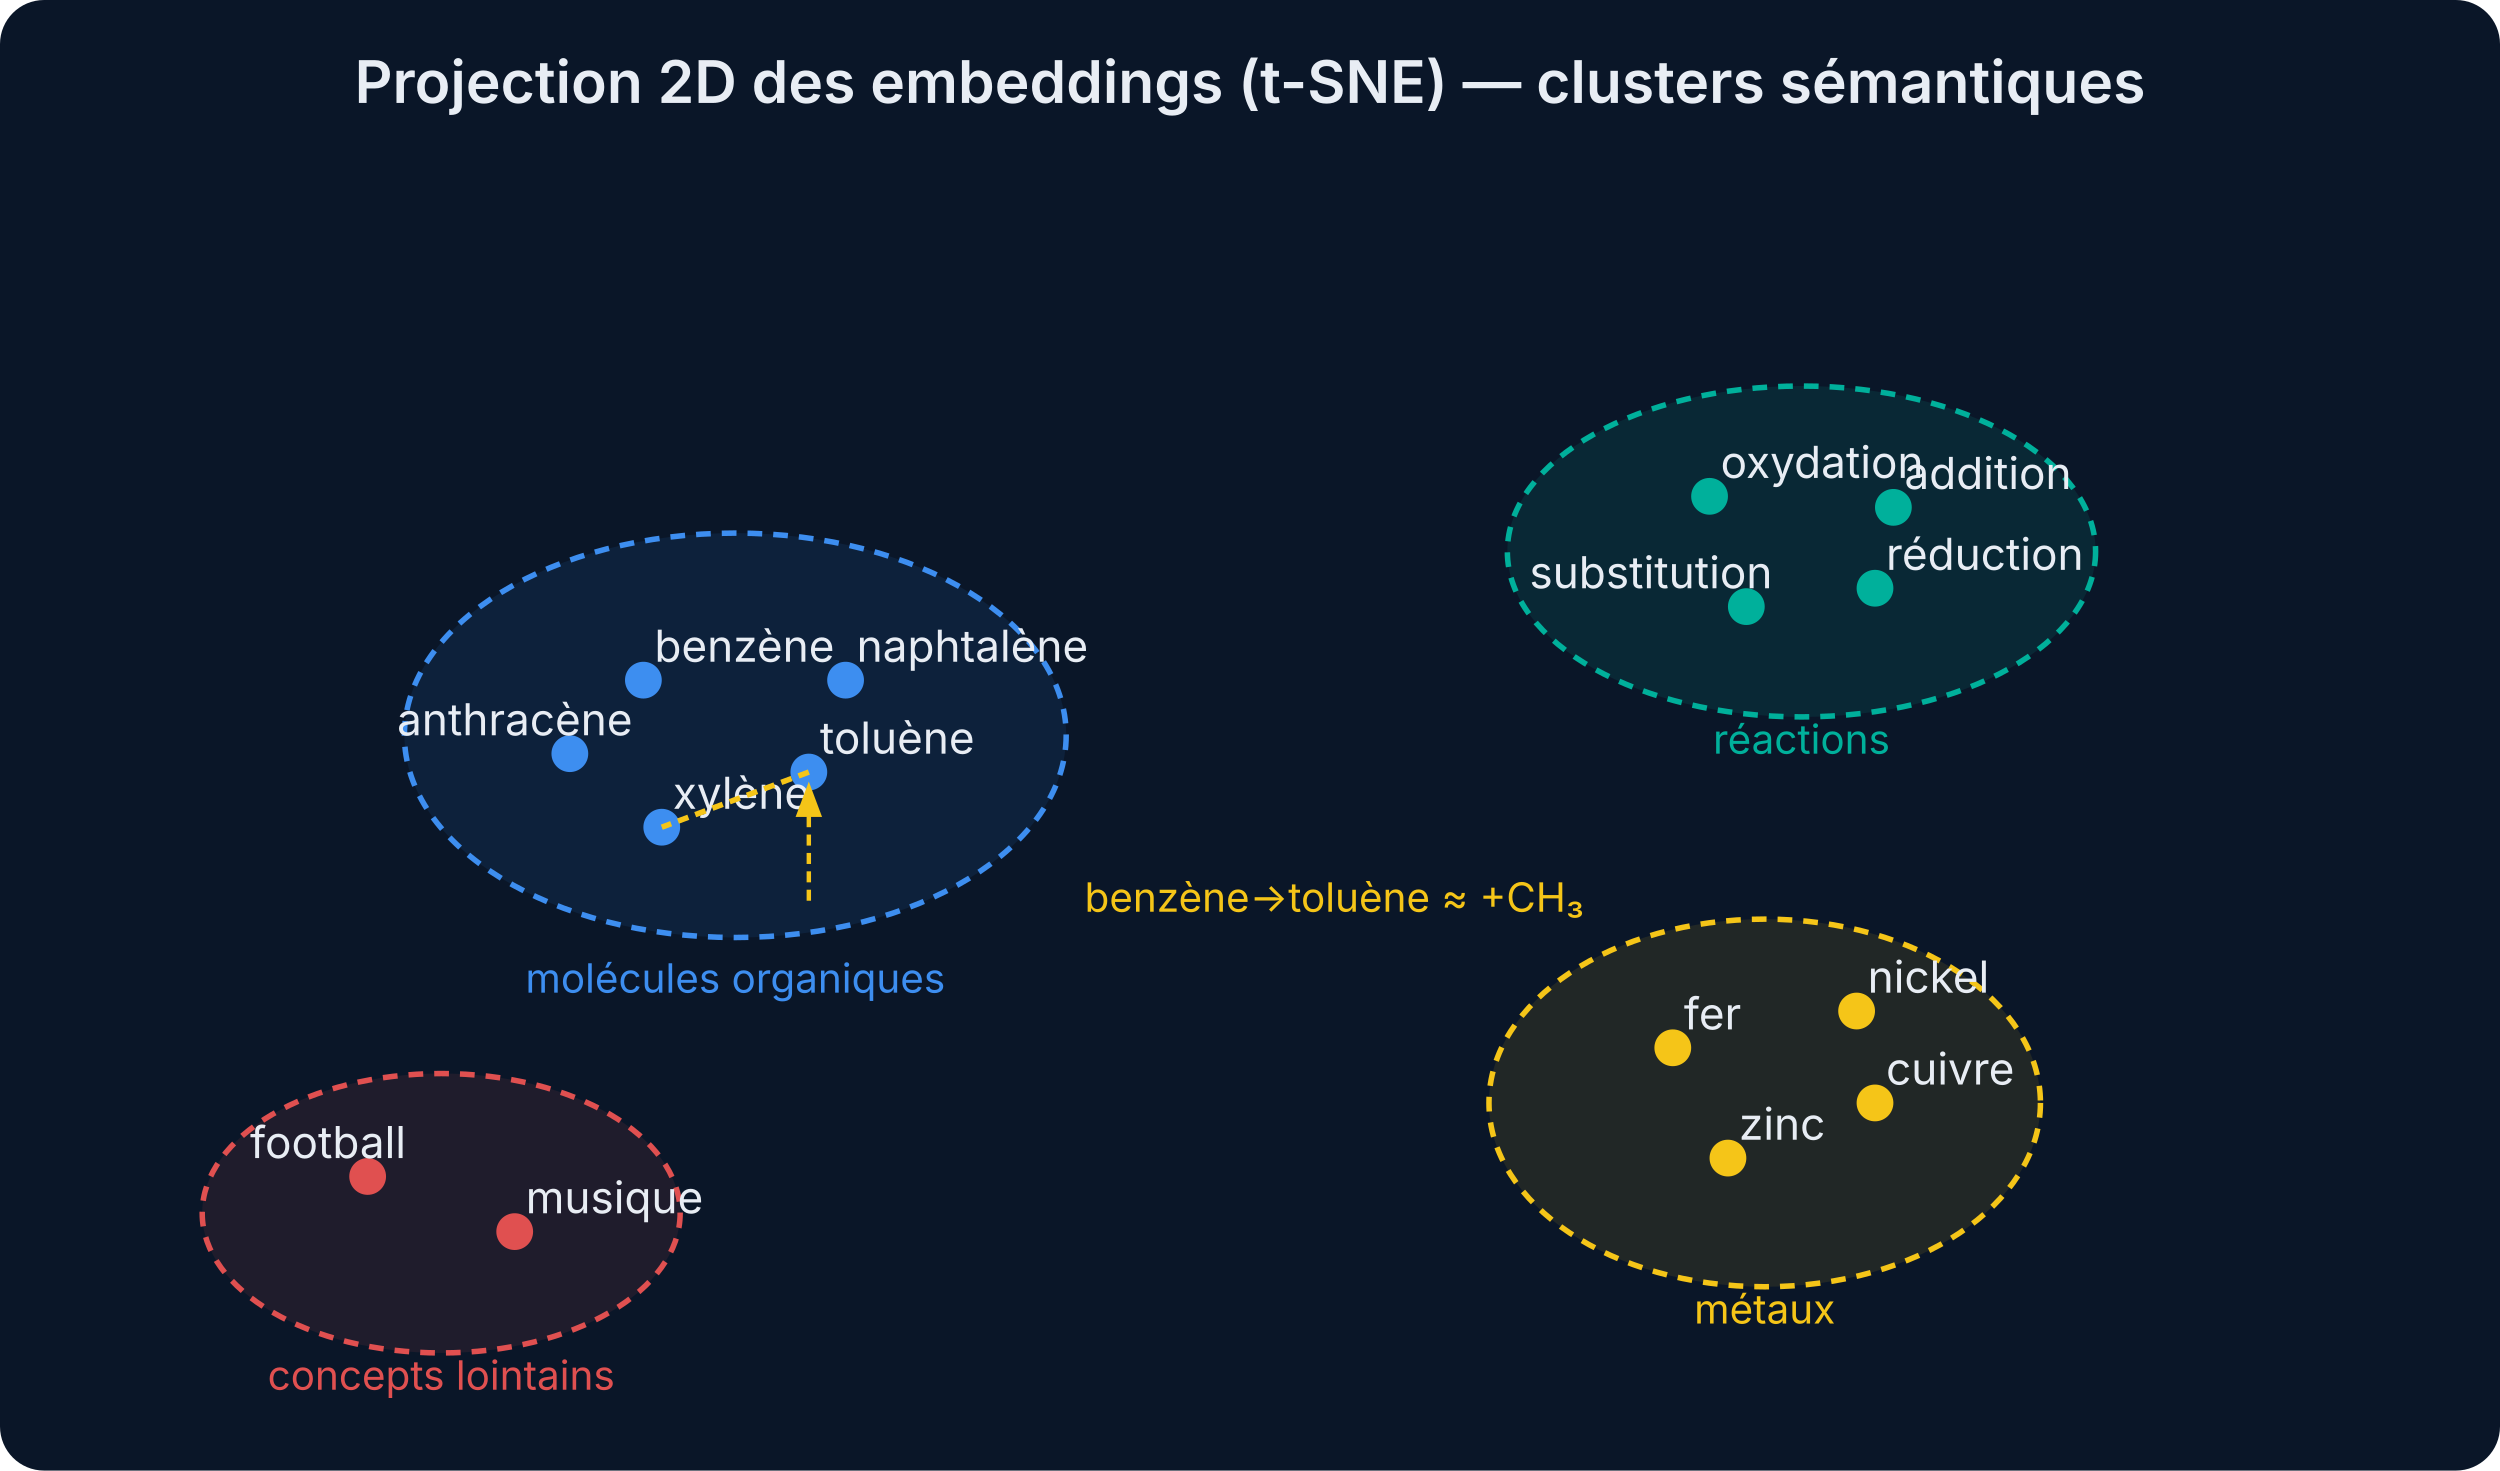
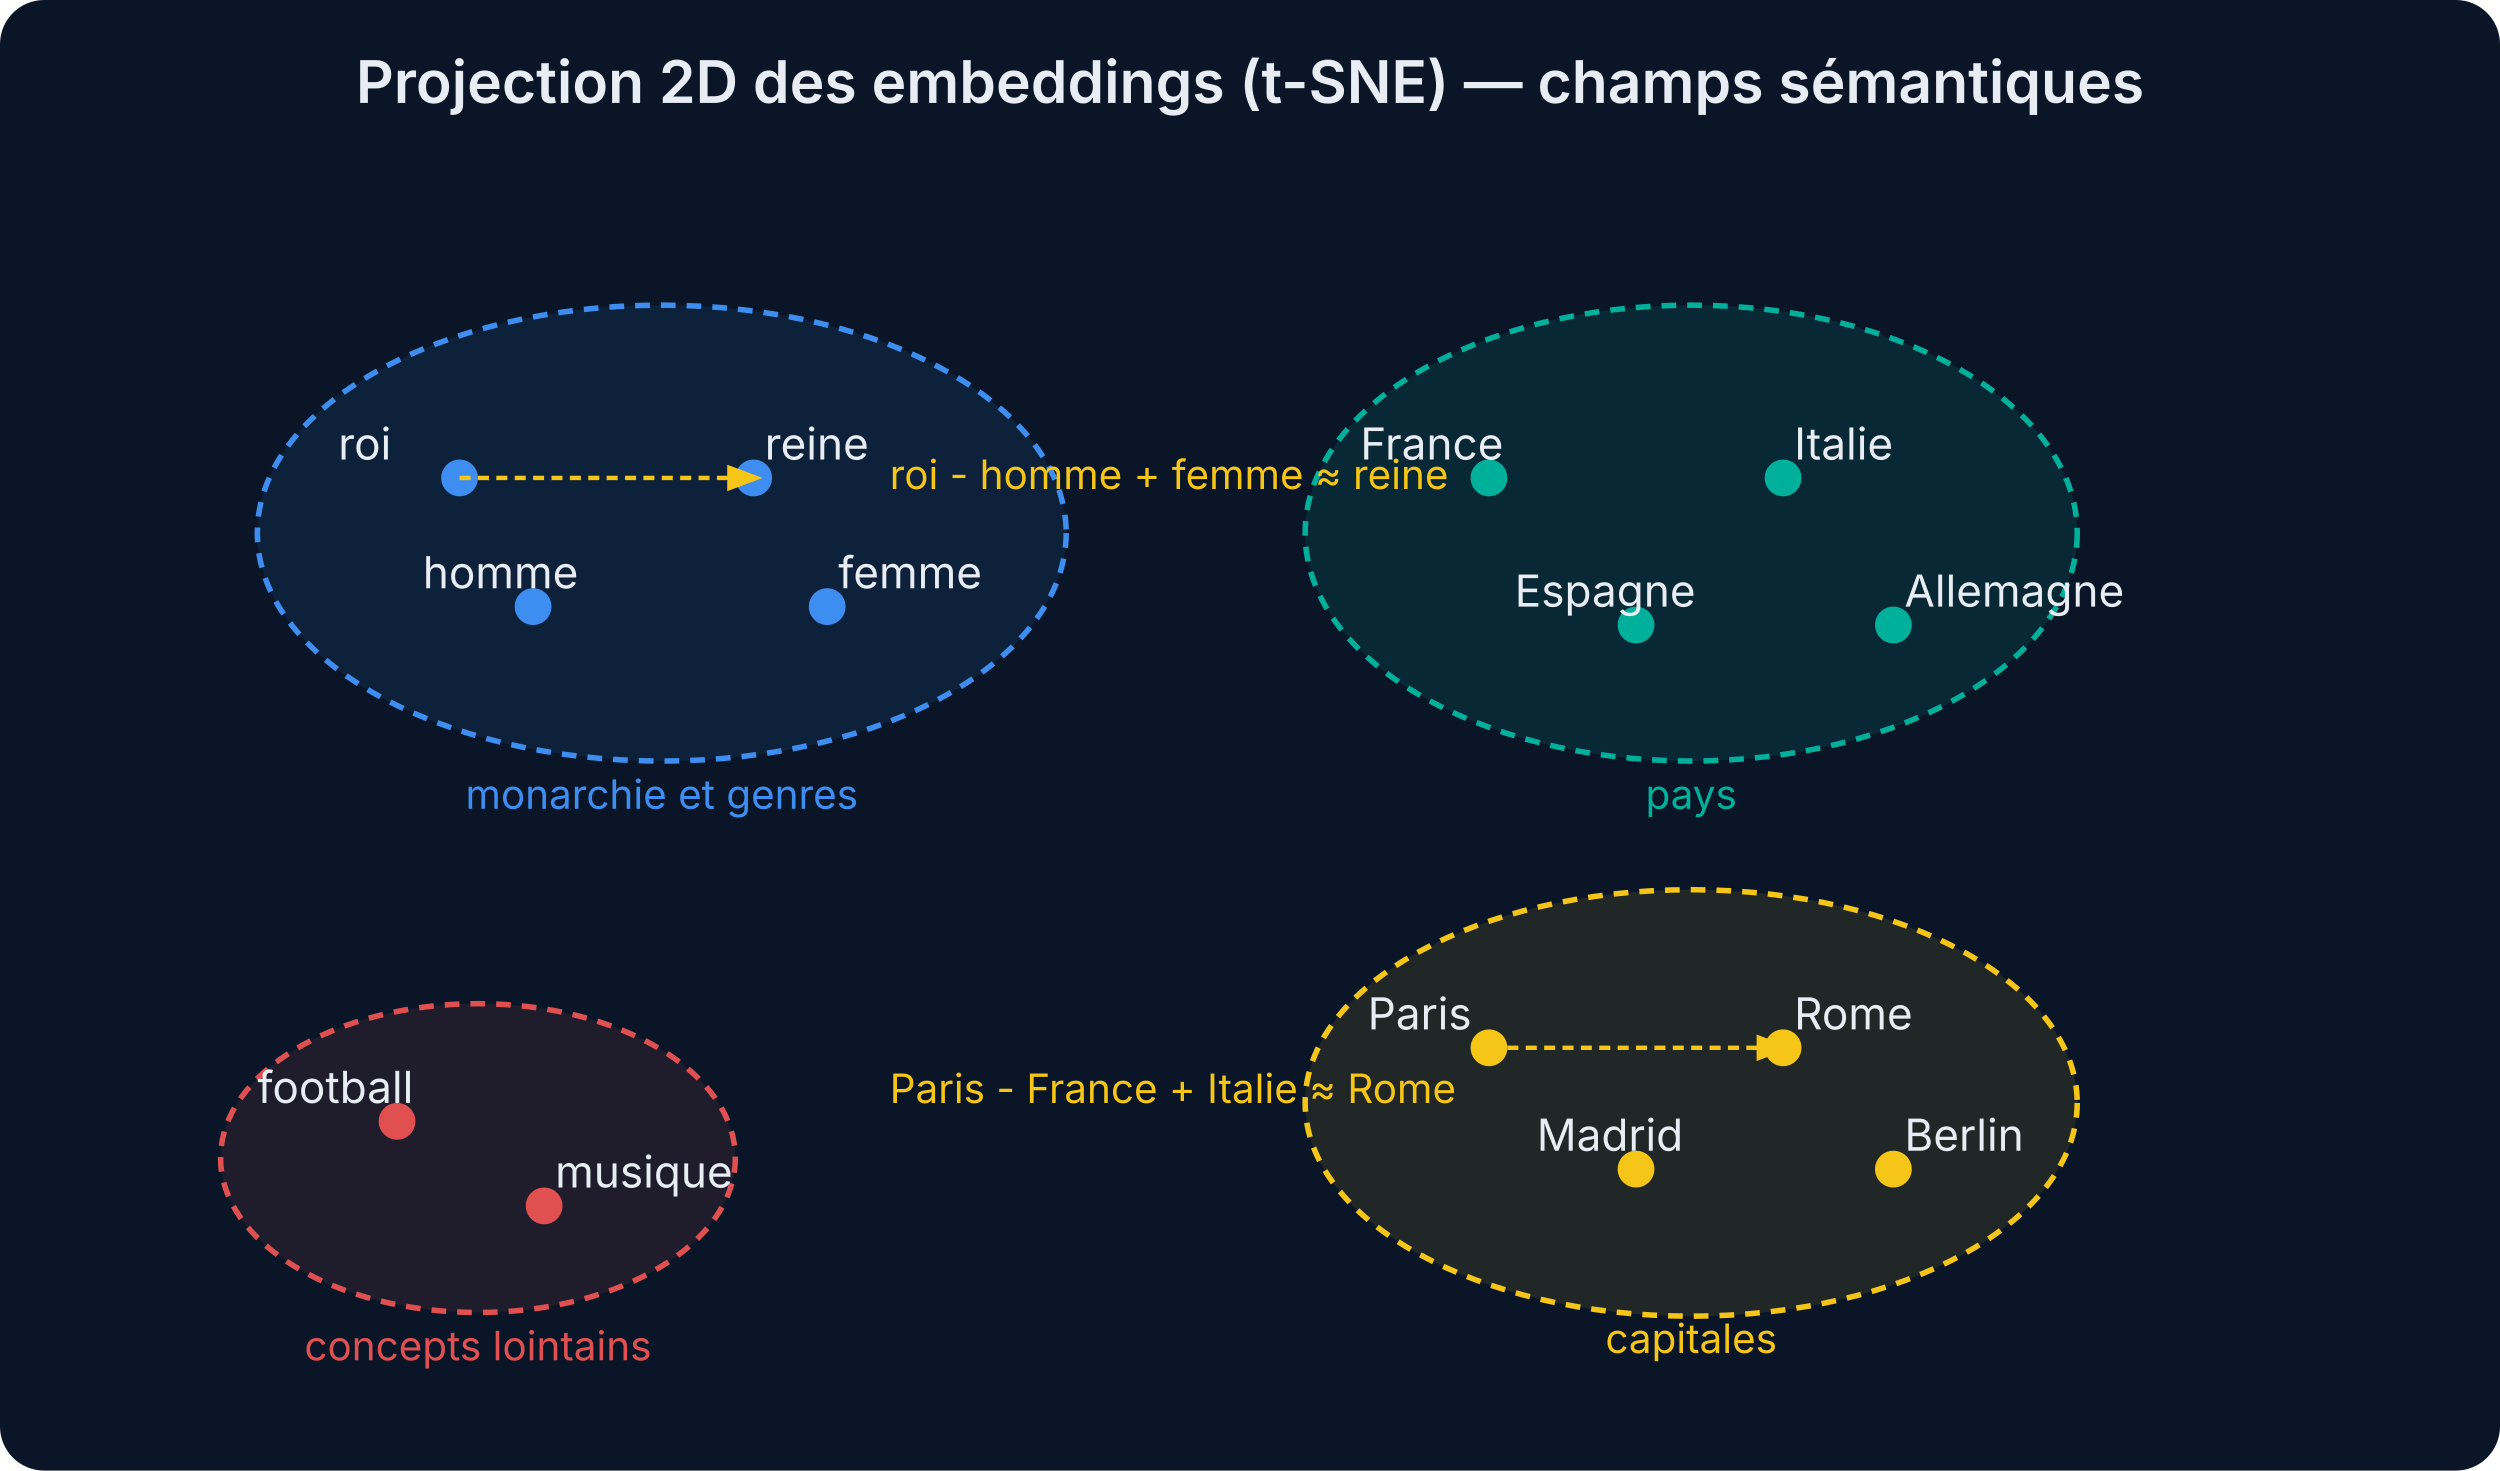
<svg xmlns="http://www.w3.org/2000/svg" viewBox="0 0 680 400" font-family="Inter,sans-serif">
  <rect width="680" height="400" fill="#0a1628" rx="12" />
-   <text x="340" y="28" fill="#e8edf4" font-size="16" font-weight="600" text-anchor="middle">Projection 2D des embeddings (t-SNE) — clusters sémantiques</text>
-   <ellipse cx="200" cy="200" rx="90" ry="55" fill="rgba(30,95,168,0.15)" stroke="#3d8ef0" stroke-width="1.5" stroke-dasharray="4,3" />
-   <text x="200" y="270" fill="#3d8ef0" font-size="11" text-anchor="middle">molécules organiques</text>
-   <circle cx="175" cy="185" r="5" fill="#3d8ef0" />
-   <text x="178" y="180" fill="#e8edf4" font-size="12">benzène</text>
-   <circle cx="220" cy="210" r="5" fill="#3d8ef0" />
-   <text x="223" y="205" fill="#e8edf4" font-size="12">toluène</text>
-   <circle cx="180" cy="225" r="5" fill="#3d8ef0" />
-   <text x="183" y="220" fill="#e8edf4" font-size="12">xylène</text>
-   <circle cx="230" cy="185" r="5" fill="#3d8ef0" />
-   <text x="233" y="180" fill="#e8edf4" font-size="12">naphtalène</text>
-   <circle cx="155" cy="205" r="5" fill="#3d8ef0" />
-   <text x="108" y="200" fill="#e8edf4" font-size="12">anthracène</text>
-   <ellipse cx="490" cy="150" rx="80" ry="45" fill="rgba(0,176,155,0.12)" stroke="#00b09b" stroke-width="1.5" stroke-dasharray="4,3" />
-   <text x="490" y="205" fill="#00b09b" font-size="11" text-anchor="middle">réactions</text>
-   <circle cx="465" cy="135" r="5" fill="#00b09b" />
-   <text x="468" y="130" fill="#e8edf4" font-size="12">oxydation</text>
-   <circle cx="510" cy="160" r="5" fill="#00b09b" />
-   <text x="513" y="155" fill="#e8edf4" font-size="12">réduction</text>
-   <circle cx="475" cy="165" r="5" fill="#00b09b" />
-   <text x="416" y="160" fill="#e8edf4" font-size="12">substitution</text>
-   <circle cx="515" cy="138" r="5" fill="#00b09b" />
-   <text x="518" y="133" fill="#e8edf4" font-size="12">addition</text>
-   <ellipse cx="480" cy="300" rx="75" ry="50" fill="rgba(245,197,24,0.1)" stroke="#f5c518" stroke-width="1.5" stroke-dasharray="4,3" />
-   <text x="480" y="360" fill="#f5c518" font-size="11" text-anchor="middle">métaux</text>
-   <circle cx="455" cy="285" r="5" fill="#f5c518" />
-   <text x="458" y="280" fill="#e8edf4" font-size="12">fer</text>
-   <circle cx="510" cy="300" r="5" fill="#f5c518" />
-   <text x="513" y="295" fill="#e8edf4" font-size="12">cuivre</text>
-   <circle cx="470" cy="315" r="5" fill="#f5c518" />
-   <text x="473" y="310" fill="#e8edf4" font-size="12">zinc</text>
-   <circle cx="505" cy="275" r="5" fill="#f5c518" />
-   <text x="508" y="270" fill="#e8edf4" font-size="12">nickel</text>
-   <ellipse cx="120" cy="330" rx="65" ry="38" fill="rgba(224,80,80,0.1)" stroke="#e05050" stroke-width="1.5" stroke-dasharray="4,3" />
-   <text x="120" y="378" fill="#e05050" font-size="11" text-anchor="middle">concepts lointains</text>
-   <circle cx="100" cy="320" r="5" fill="#e05050" />
-   <text x="68" y="315" fill="#e8edf4" font-size="12">football</text>
-   <circle cx="140" cy="335" r="5" fill="#e05050" />
-   <text x="143" y="330" fill="#e8edf4" font-size="12">musique</text>
+   <text x="340" y="28" fill="#e8edf4" font-size="16" font-weight="600" text-anchor="middle">Projection 2D des embeddings (t-SNE) — champs sémantiques</text>
+   <ellipse cx="180" cy="145" rx="110" ry="62" fill="rgba(30,95,168,0.15)" stroke="#3d8ef0" stroke-width="1.5" stroke-dasharray="4,3" />
+   <text x="180" y="220" fill="#3d8ef0" font-size="11" text-anchor="middle">monarchie et genres</text>
+   <circle cx="125" cy="130" r="5" fill="#3d8ef0" />
+   <text x="92" y="125" fill="#e8edf4" font-size="12">roi</text>
+   <circle cx="205" cy="130" r="5" fill="#3d8ef0" />
+   <text x="208" y="125" fill="#e8edf4" font-size="12">reine</text>
+   <circle cx="145" cy="165" r="5" fill="#3d8ef0" />
+   <text x="115" y="160" fill="#e8edf4" font-size="12">homme</text>
+   <circle cx="225" cy="165" r="5" fill="#3d8ef0" />
+   <text x="228" y="160" fill="#e8edf4" font-size="12">femme</text>
+   <ellipse cx="460" cy="145" rx="105" ry="62" fill="rgba(0,176,155,0.12)" stroke="#00b09b" stroke-width="1.5" stroke-dasharray="4,3" />
+   <text x="460" y="220" fill="#00b09b" font-size="11" text-anchor="middle">pays</text>
+   <circle cx="405" cy="130" r="5" fill="#00b09b" />
+   <text x="370" y="125" fill="#e8edf4" font-size="12">France</text>
+   <circle cx="485" cy="130" r="5" fill="#00b09b" />
+   <text x="488" y="125" fill="#e8edf4" font-size="12">Italie</text>
+   <circle cx="445" cy="170" r="5" fill="#00b09b" />
+   <text x="412" y="165" fill="#e8edf4" font-size="12">Espagne</text>
+   <circle cx="515" cy="170" r="5" fill="#00b09b" />
+   <text x="518" y="165" fill="#e8edf4" font-size="12">Allemagne</text>
+   <ellipse cx="460" cy="300" rx="105" ry="58" fill="rgba(245,197,24,0.1)" stroke="#f5c518" stroke-width="1.5" stroke-dasharray="4,3" />
+   <text x="460" y="368" fill="#f5c518" font-size="11" text-anchor="middle">capitales</text>
+   <circle cx="405" cy="285" r="5" fill="#f5c518" />
+   <text x="372" y="280" fill="#e8edf4" font-size="12">Paris</text>
+   <circle cx="485" cy="285" r="5" fill="#f5c518" />
+   <text x="488" y="280" fill="#e8edf4" font-size="12">Rome</text>
+   <circle cx="445" cy="318" r="5" fill="#f5c518" />
+   <text x="418" y="313" fill="#e8edf4" font-size="12">Madrid</text>
+   <circle cx="515" cy="318" r="5" fill="#f5c518" />
+   <text x="518" y="313" fill="#e8edf4" font-size="12">Berlin</text>
+   <ellipse cx="130" cy="315" rx="70" ry="42" fill="rgba(224,80,80,0.1)" stroke="#e05050" stroke-width="1.5" stroke-dasharray="4,3" />
+   <text x="130" y="370" fill="#e05050" font-size="11" text-anchor="middle">concepts lointains</text>
+   <circle cx="108" cy="305" r="5" fill="#e05050" />
+   <text x="70" y="300" fill="#e8edf4" font-size="12">football</text>
+   <circle cx="148" cy="328" r="5" fill="#e05050" />
+   <text x="151" y="323" fill="#e8edf4" font-size="12">musique</text>
  <defs>
    <marker id="arr" markerWidth="8" markerHeight="8" refX="6" refY="3" orient="auto">
      <path d="M0,0 L0,6 L8,3 z" fill="#f5c518" />
    </marker>
  </defs>
-   <line x1="220" y1="210" x2="180" y2="225" stroke="#f5c518" stroke-width="1.5" stroke-dasharray="3,2" />
-   <text x="295" y="248" fill="#f5c518" font-size="11">benzène→toluène ≈ +CH₃</text>
-   <line x1="220" y1="245" x2="220" y2="215" stroke="#f5c518" stroke-width="1.2" stroke-dasharray="3,2" marker-end="url(#arr)" />
+   <line x1="125" y1="130" x2="205" y2="130" stroke="#f5c518" stroke-width="1.2" stroke-dasharray="3,2" marker-end="url(#arr)" />
+   <text x="242" y="133" fill="#f5c518" font-size="11">roi - homme + femme ≈ reine</text>
+   <line x1="405" y1="285" x2="485" y2="285" stroke="#f5c518" stroke-width="1.2" stroke-dasharray="3,2" marker-end="url(#arr)" />
+   <text x="242" y="300" fill="#f5c518" font-size="11">Paris - France + Italie ≈ Rome</text>
</svg>
